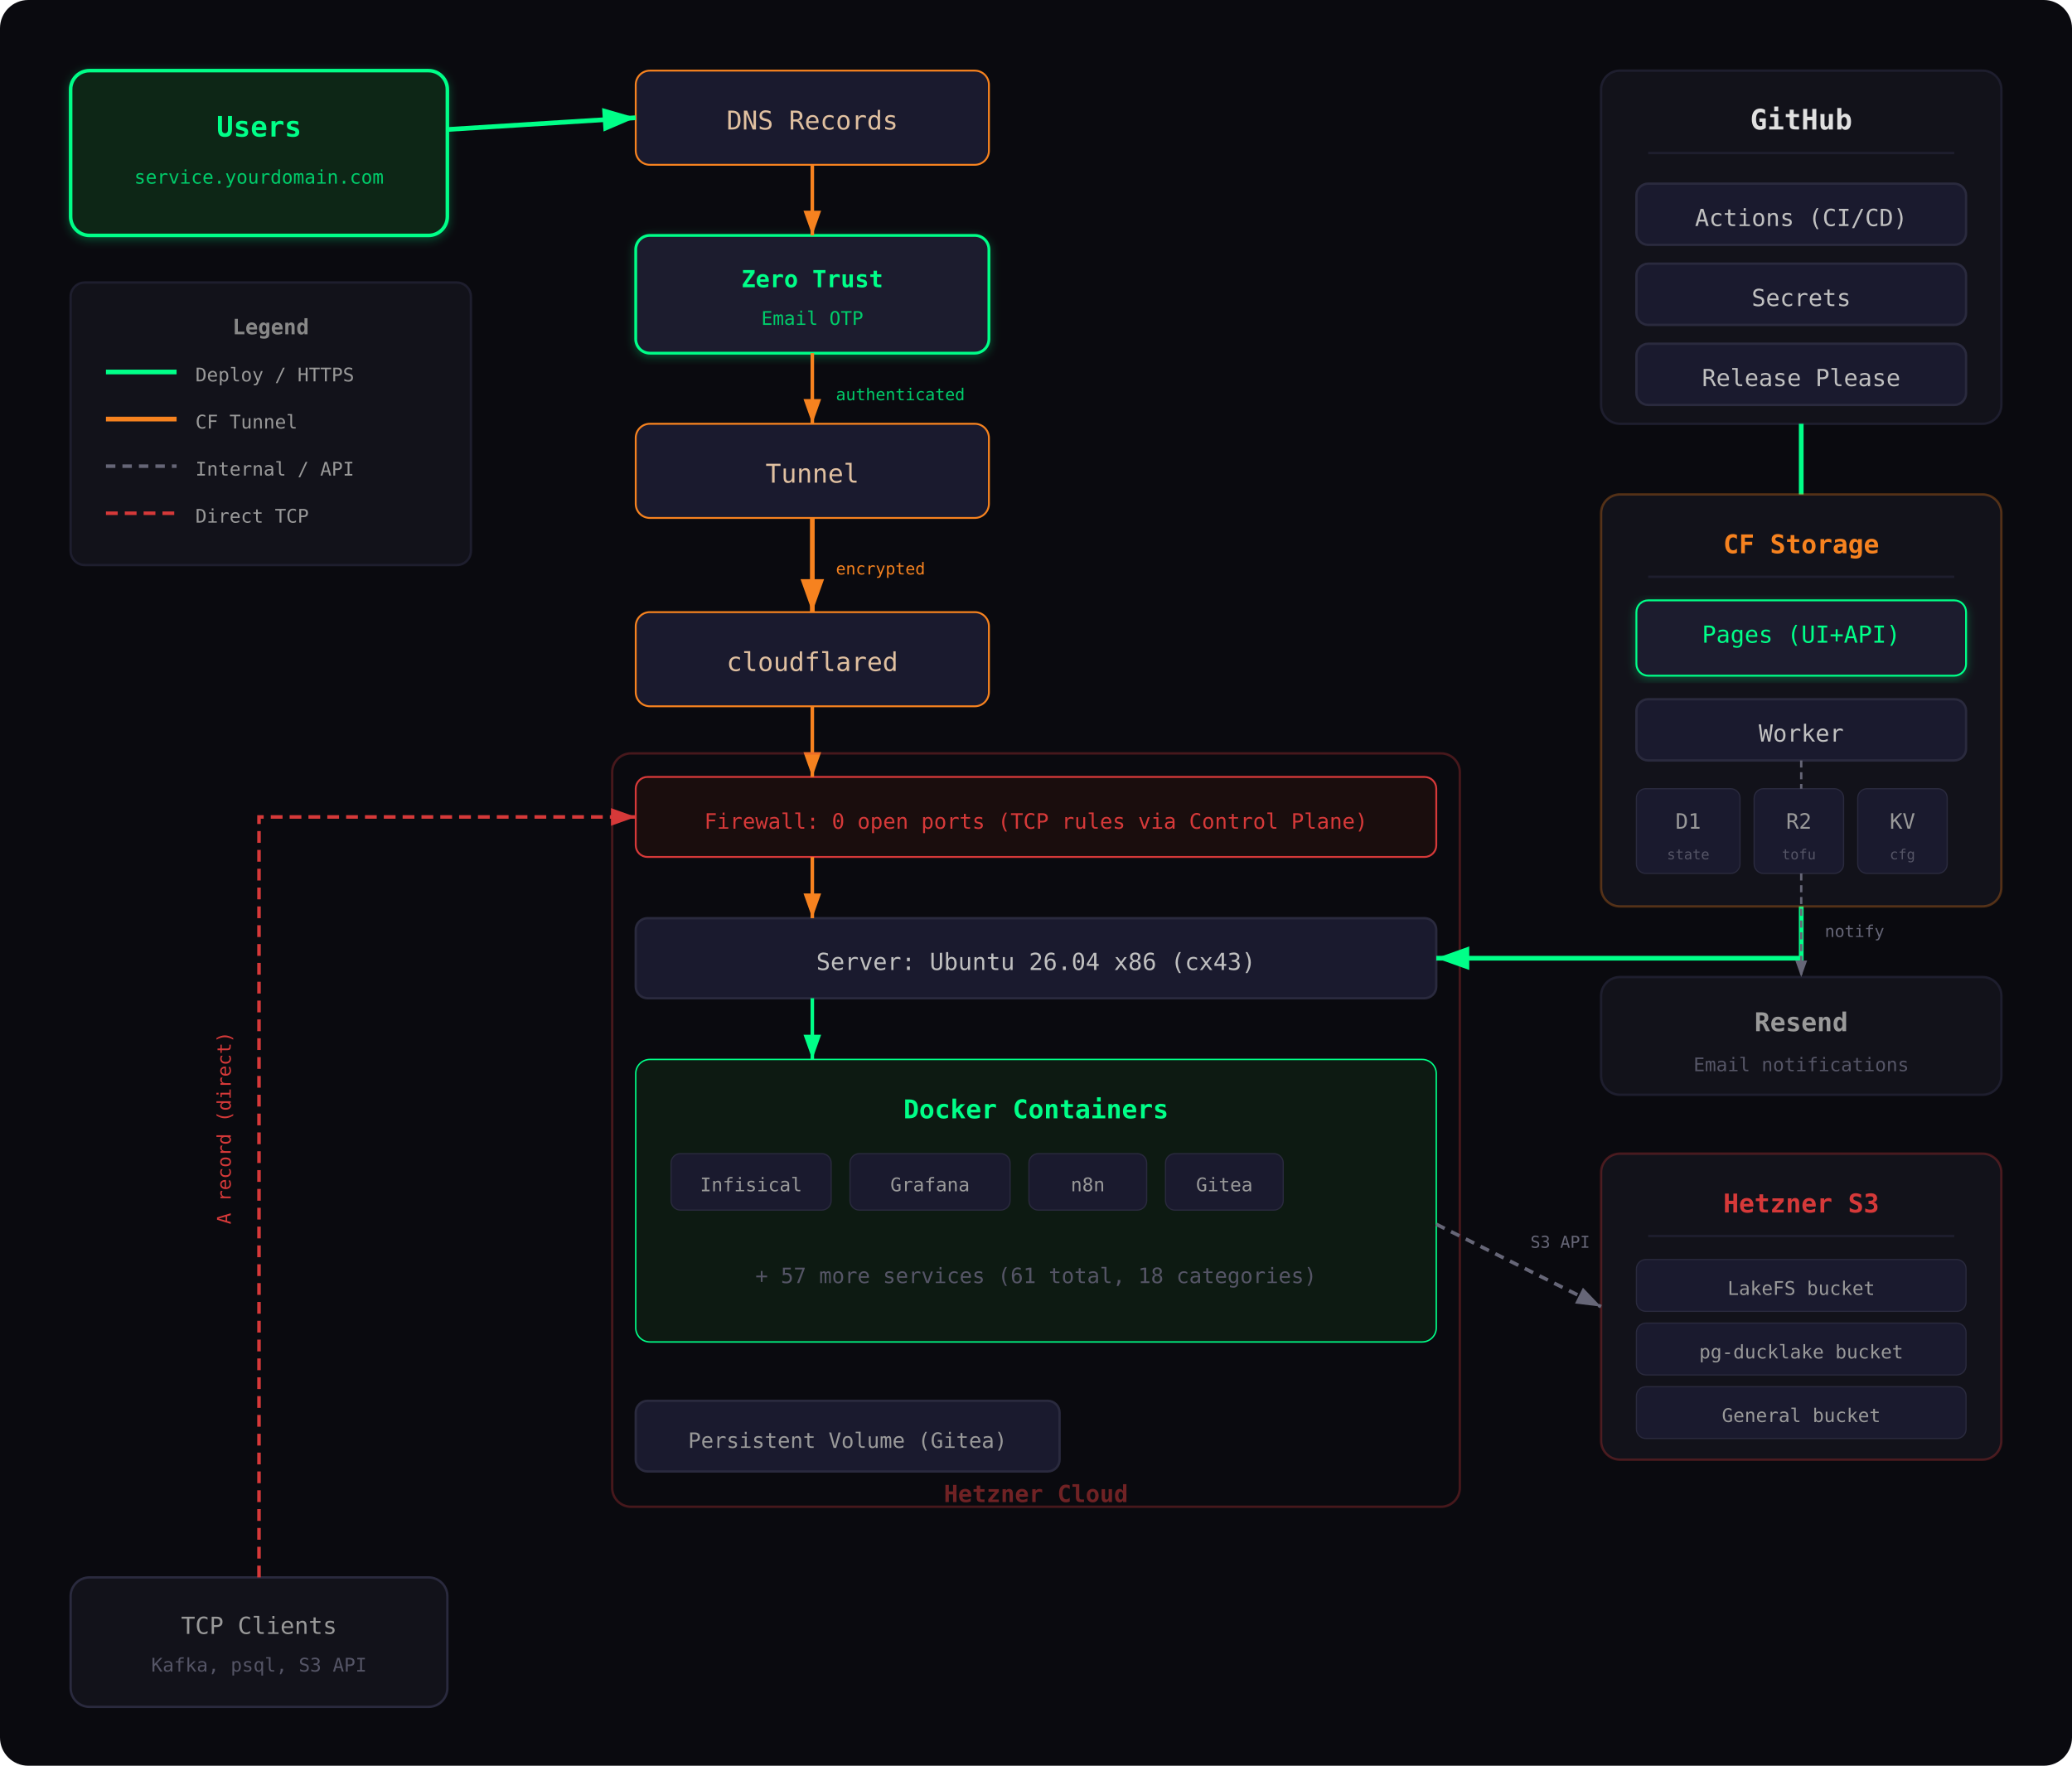
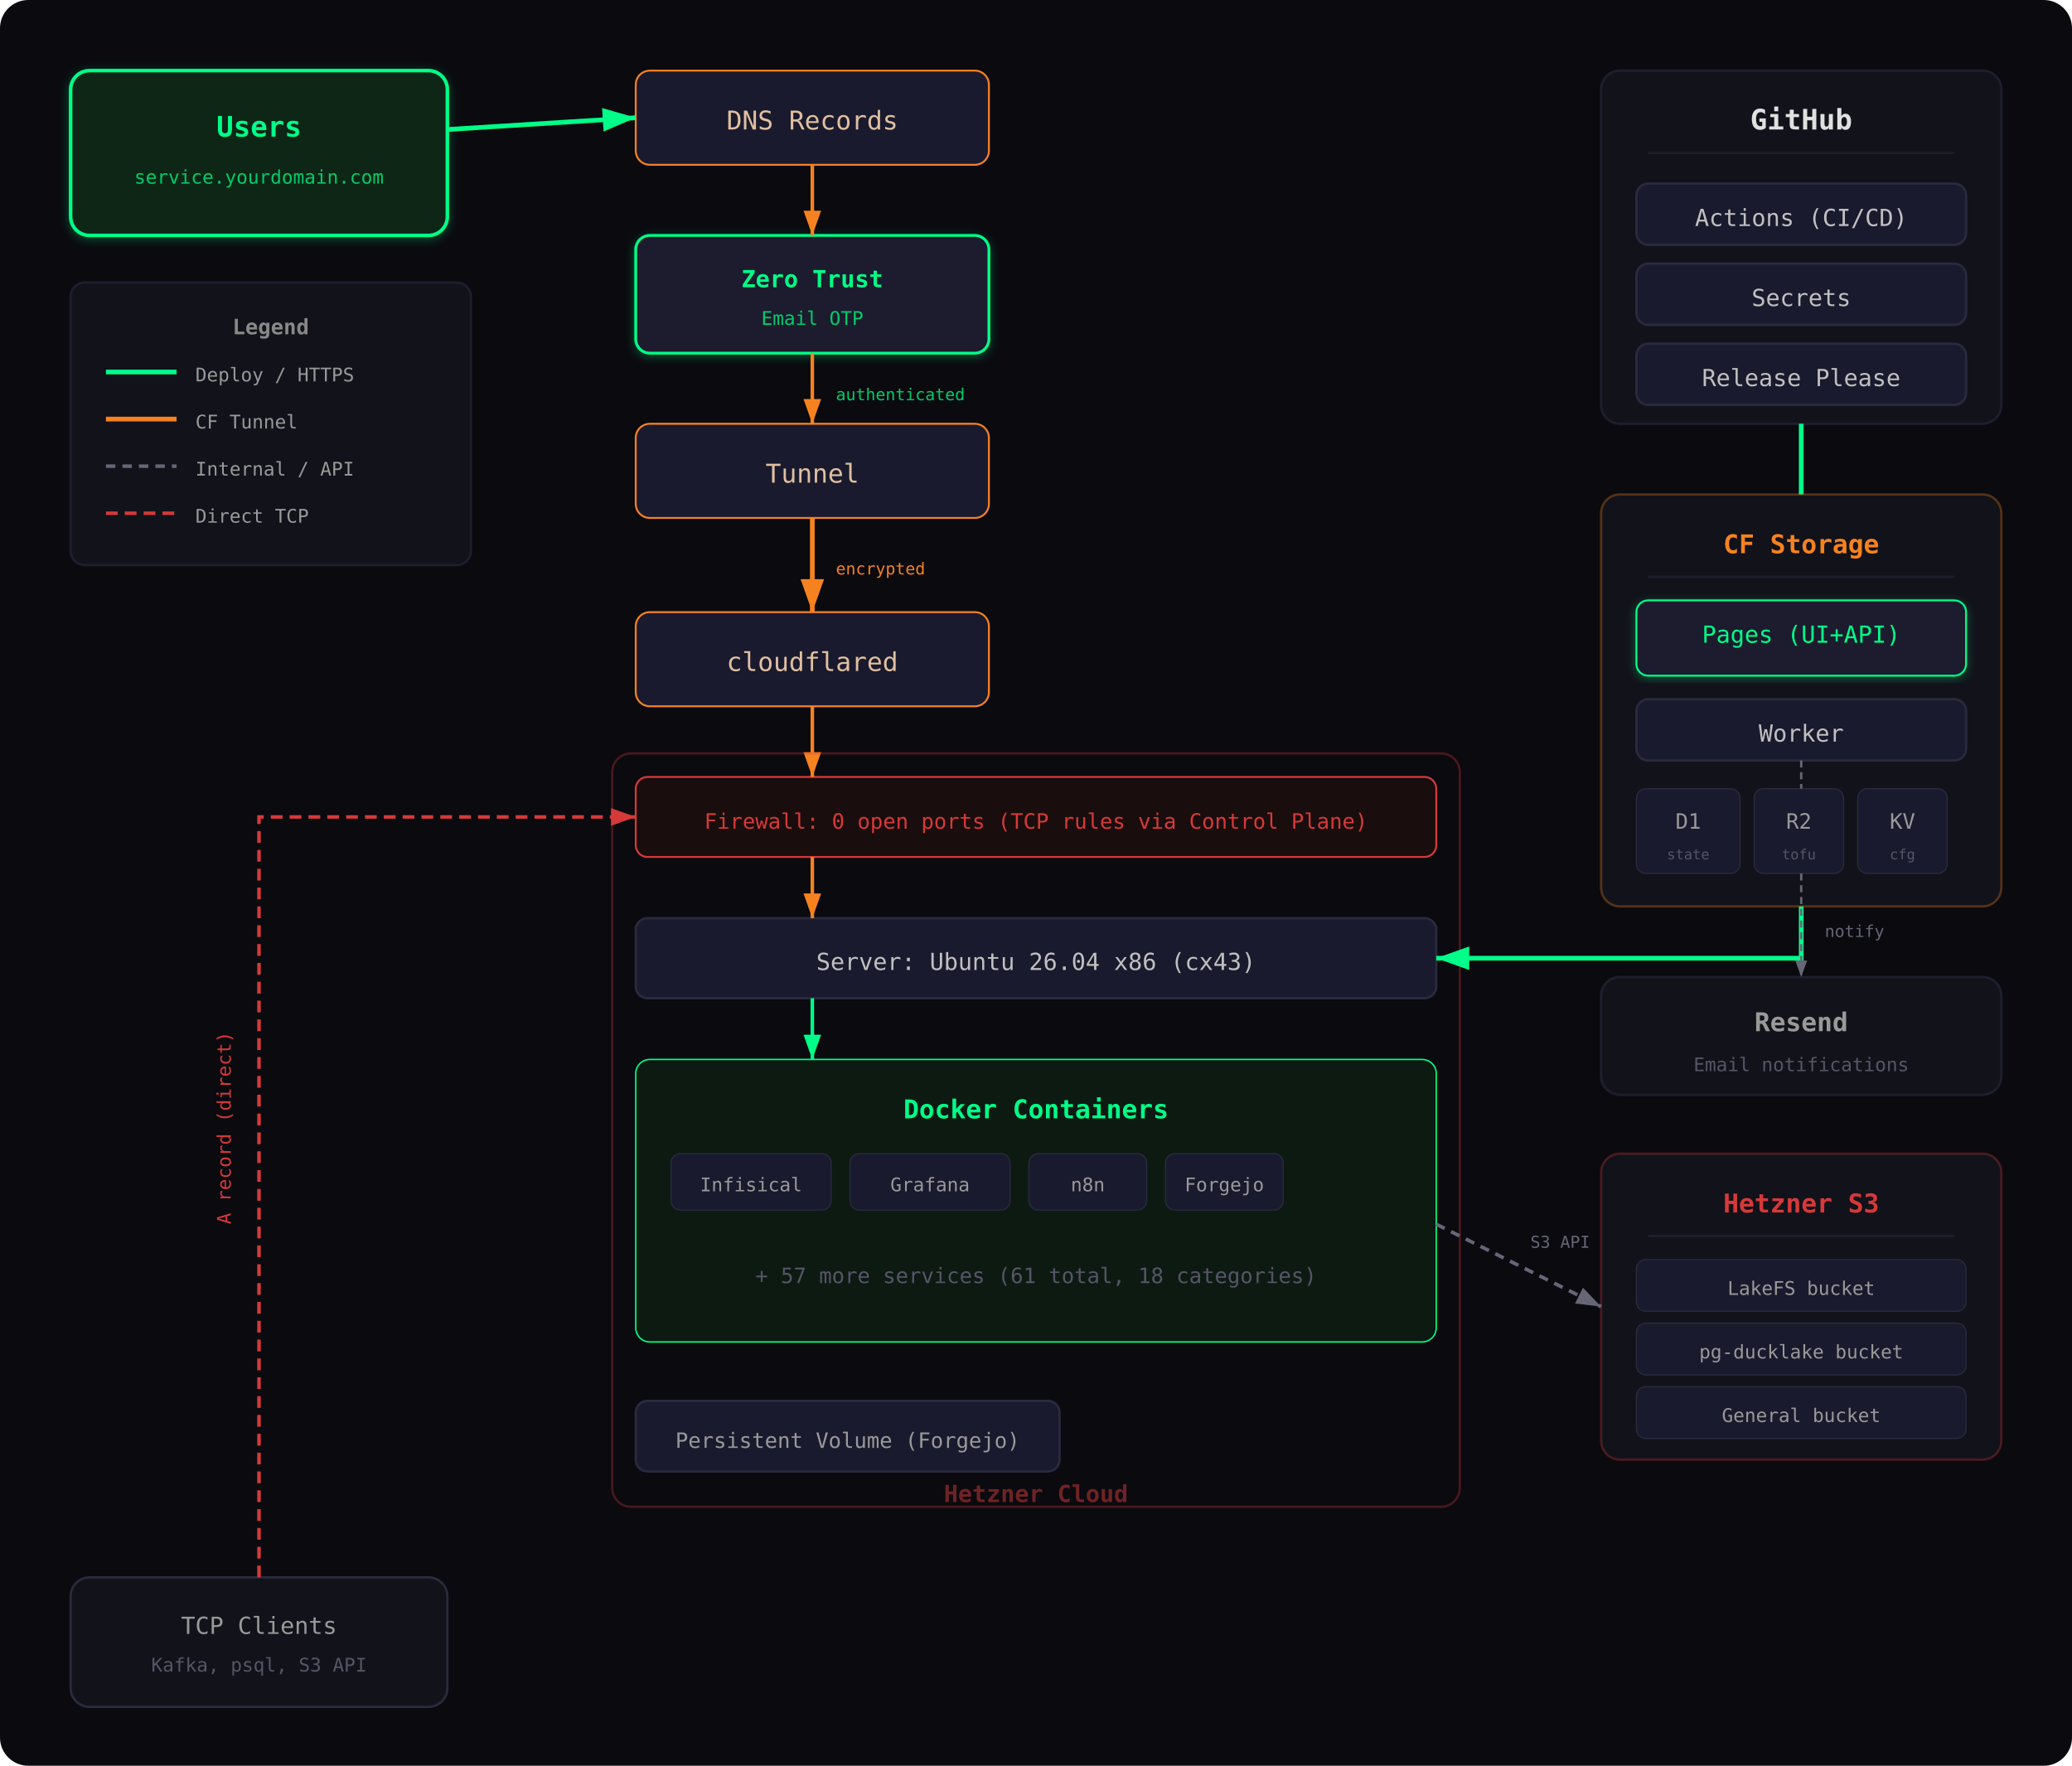
<svg xmlns="http://www.w3.org/2000/svg" viewBox="0 0 880 750" font-family="'SF Mono','Fira Code','Consolas',monospace">
  <defs>
    <filter id="g">
      <feDropShadow dx="0" dy="1" stdDeviation="2" flood-color="#00ff88" flood-opacity="0.3" />
    </filter>
    <marker id="ag" markerWidth="7" markerHeight="5" refX="7" refY="2.5" orient="auto">
      <polygon points="0 0,7 2.5,0 5" fill="#00ff88" />
    </marker>
    <marker id="ao" markerWidth="7" markerHeight="5" refX="7" refY="2.5" orient="auto">
      <polygon points="0 0,7 2.5,0 5" fill="#f6821f" />
    </marker>
    <marker id="ad" markerWidth="7" markerHeight="5" refX="7" refY="2.5" orient="auto">
      <polygon points="0 0,7 2.5,0 5" fill="#667" />
    </marker>
    <marker id="ar" markerWidth="7" markerHeight="5" refX="7" refY="2.5" orient="auto">
      <polygon points="0 0,7 2.5,0 5" fill="#d63939" />
    </marker>
  </defs>
  <rect width="880" height="750" rx="12" fill="#0a0a0f" />
  <rect x="30" y="30" width="160" height="70" rx="8" fill="#0d2818" stroke="#00ff88" stroke-width="1.5" filter="url(#g)" />
  <text x="110" y="58" fill="#00ff88" font-size="12" font-weight="bold" text-anchor="middle">Users</text>
  <text x="110" y="78" fill="#00cc6a" font-size="8" text-anchor="middle">service.yourdomain.com</text>
  <rect x="30" y="670" width="160" height="55" rx="8" fill="#12121a" stroke="#2a2a3e" stroke-width="1" />
  <text x="110" y="694" fill="#999" font-size="10" text-anchor="middle">TCP Clients</text>
  <text x="110" y="710" fill="#556" font-size="8" text-anchor="middle">Kafka, psql, S3 API</text>
  <rect x="270" y="30" width="150" height="40" rx="6" fill="#1a1a2e" stroke="#f6821f" stroke-width="0.8" />
  <text x="345" y="55" fill="#e0c0a0" font-size="11" text-anchor="middle">DNS Records</text>
  <line x1="190" y1="55" x2="270" y2="50" stroke="#00ff88" stroke-width="2" marker-end="url(#ag)" />
  <rect x="270" y="100" width="150" height="50" rx="6" fill="#1a1a2e" stroke="#00ff88" stroke-width="1.2" filter="url(#g)" />
  <text x="345" y="122" fill="#00ff88" font-size="10" font-weight="bold" text-anchor="middle">Zero Trust</text>
  <text x="345" y="138" fill="#00cc6a" font-size="8" text-anchor="middle">Email OTP</text>
  <line x1="345" y1="70" x2="345" y2="100" stroke="#f6821f" stroke-width="1.5" marker-end="url(#ao)" />
  <rect x="270" y="180" width="150" height="40" rx="6" fill="#1a1a2e" stroke="#f6821f" stroke-width="0.8" />
  <text x="345" y="205" fill="#e0c0a0" font-size="11" text-anchor="middle">Tunnel</text>
  <line x1="345" y1="150" x2="345" y2="180" stroke="#f6821f" stroke-width="1.5" marker-end="url(#ao)" />
  <text x="355" y="170" fill="#00cc6a" font-size="7">authenticated</text>
  <rect x="270" y="260" width="150" height="40" rx="6" fill="#1a1a2e" stroke="#f6821f" stroke-width="0.8" />
  <text x="345" y="285" fill="#e0c0a0" font-size="11" text-anchor="middle">cloudflared</text>
  <line x1="345" y1="220" x2="345" y2="260" stroke="#f6821f" stroke-width="2" marker-end="url(#ao)" />
  <text x="355" y="244" fill="#f6821f" font-size="7">encrypted</text>
  <rect x="270" y="330" width="340" height="34" rx="5" fill="#1a0d0d" stroke="#d63939" stroke-width="0.8" />
  <text x="440" y="352" fill="#d63939" font-size="9" text-anchor="middle">Firewall: 0 open ports (TCP rules via Control Plane)</text>
  <line x1="345" y1="300" x2="345" y2="330" stroke="#f6821f" stroke-width="1.5" marker-end="url(#ao)" />
  <rect x="270" y="390" width="340" height="34" rx="5" fill="#1a1a2e" stroke="#2a2a3e" stroke-width="1" />
  <text x="440" y="412" fill="#c0c0c0" font-size="10" text-anchor="middle">Server: Ubuntu 26.04 x86 (cx43)</text>
  <line x1="345" y1="364" x2="345" y2="390" stroke="#f6821f" stroke-width="1.5" marker-end="url(#ao)" />
  <rect x="270" y="450" width="340" height="120" rx="6" fill="#0d1a12" stroke="#00ff88" stroke-width="0.6" />
  <text x="440" y="475" fill="#00ff88" font-size="11" font-weight="bold" text-anchor="middle">Docker Containers</text>
  <rect x="285" y="490" width="68" height="24" rx="4" fill="#1a1a2e" stroke="#2a2a3e" stroke-width="0.5" />
  <text x="319" y="506" fill="#999" font-size="8" text-anchor="middle">Infisical</text>
  <rect x="361" y="490" width="68" height="24" rx="4" fill="#1a1a2e" stroke="#2a2a3e" stroke-width="0.5" />
  <text x="395" y="506" fill="#999" font-size="8" text-anchor="middle">Grafana</text>
  <rect x="437" y="490" width="50" height="24" rx="4" fill="#1a1a2e" stroke="#2a2a3e" stroke-width="0.5" />
  <text x="462" y="506" fill="#999" font-size="8" text-anchor="middle">n8n</text>
  <rect x="495" y="490" width="50" height="24" rx="4" fill="#1a1a2e" stroke="#2a2a3e" stroke-width="0.5" />
-   <text x="520" y="506" fill="#999" font-size="8" text-anchor="middle">Gitea</text>
+   <text x="520" y="506" fill="#999" font-size="8" text-anchor="middle">Forgejo</text>
  <text x="440" y="545" fill="#556" font-size="9" text-anchor="middle">+ 57 more services (61 total, 18 categories)</text>
  <line x1="345" y1="424" x2="345" y2="450" stroke="#00ff88" stroke-width="1.5" marker-end="url(#ag)" />
  <rect x="270" y="595" width="180" height="30" rx="5" fill="#1a1a2e" stroke="#2a2a3e" stroke-width="1" />
-   <text x="360" y="615" fill="#999" font-size="9" text-anchor="middle">Persistent Volume (Gitea)</text>
+   <text x="360" y="615" fill="#999" font-size="9" text-anchor="middle">Persistent Volume (Forgejo)</text>
  <rect x="260" y="320" width="360" height="320" rx="8" fill="none" stroke="#d63939" stroke-width="1" stroke-opacity="0.3" />
  <text x="440" y="638" fill="#d63939" font-size="10" font-weight="bold" text-anchor="middle" opacity="0.5">Hetzner Cloud</text>
  <rect x="680" y="30" width="170" height="150" rx="8" fill="#12121a" stroke="#1e1e2e" stroke-width="1" />
  <text x="765" y="55" fill="#e0e0e0" font-size="12" font-weight="bold" text-anchor="middle">GitHub</text>
  <line x1="700" y1="65" x2="830" y2="65" stroke="#1e1e2e" stroke-width="1" />
  <rect x="695" y="78" width="140" height="26" rx="5" fill="#1a1a2e" stroke="#2a2a3e" stroke-width="1" />
  <text x="765" y="96" fill="#c0c0c0" font-size="10" text-anchor="middle">Actions (CI/CD)</text>
  <rect x="695" y="112" width="140" height="26" rx="5" fill="#1a1a2e" stroke="#2a2a3e" stroke-width="1" />
  <text x="765" y="130" fill="#c0c0c0" font-size="10" text-anchor="middle">Secrets</text>
  <rect x="695" y="146" width="140" height="26" rx="5" fill="#1a1a2e" stroke="#2a2a3e" stroke-width="1" />
  <text x="765" y="164" fill="#c0c0c0" font-size="10" text-anchor="middle">Release Please</text>
  <path d="M 765 180 L 765 407 L 610 407" stroke="#00ff88" stroke-width="2" fill="none" marker-end="url(#ag)" />
  <text x="775" y="300" fill="#00ff88" font-size="8" font-weight="bold" transform="rotate(-90 775 300)">deploy</text>
  <rect x="680" y="210" width="170" height="175" rx="8" fill="#12121a" stroke="#f6821f" stroke-width="1" stroke-opacity="0.3" />
  <text x="765" y="235" fill="#f6821f" font-size="11" font-weight="bold" text-anchor="middle">CF Storage</text>
  <line x1="700" y1="245" x2="830" y2="245" stroke="#1e1e2e" stroke-width="1" />
  <rect x="695" y="255" width="140" height="32" rx="5" fill="#1a1a2e" stroke="#00ff88" stroke-width="0.8" filter="url(#g)" />
  <text x="765" y="273" fill="#00ff88" font-size="10" text-anchor="middle">Pages (UI+API)</text>
  <rect x="695" y="297" width="140" height="26" rx="5" fill="#1a1a2e" stroke="#2a2a3e" stroke-width="1" />
  <text x="765" y="315" fill="#c0c0c0" font-size="10" text-anchor="middle">Worker</text>
  <rect x="695" y="335" width="44" height="36" rx="4" fill="#1a1a2e" stroke="#2a2a3e" stroke-width="0.5" />
  <text x="717" y="352" fill="#999" font-size="9" text-anchor="middle">D1</text>
  <text x="717" y="365" fill="#556" font-size="6" text-anchor="middle">state</text>
  <rect x="745" y="335" width="38" height="36" rx="4" fill="#1a1a2e" stroke="#2a2a3e" stroke-width="0.5" />
  <text x="764" y="352" fill="#999" font-size="9" text-anchor="middle">R2</text>
  <text x="764" y="365" fill="#556" font-size="6" text-anchor="middle">tofu</text>
  <rect x="789" y="335" width="38" height="36" rx="4" fill="#1a1a2e" stroke="#2a2a3e" stroke-width="0.5" />
  <text x="808" y="352" fill="#999" font-size="9" text-anchor="middle">KV</text>
  <text x="808" y="365" fill="#556" font-size="6" text-anchor="middle">cfg</text>
  <rect x="680" y="415" width="170" height="50" rx="8" fill="#12121a" stroke="#1e1e2e" stroke-width="1" />
  <text x="765" y="438" fill="#999" font-size="11" font-weight="bold" text-anchor="middle">Resend</text>
  <text x="765" y="455" fill="#556" font-size="8" text-anchor="middle">Email notifications</text>
  <line x1="765" y1="323" x2="765" y2="335" stroke="#667" stroke-width="1" stroke-dasharray="3,2" />
  <path d="M 765 371 L 765 415" stroke="#667" stroke-width="1" fill="none" stroke-dasharray="3,2" marker-end="url(#ad)" />
  <text x="775" y="398" fill="#667" font-size="7">notify</text>
  <rect x="680" y="490" width="170" height="130" rx="8" fill="#12121a" stroke="#d63939" stroke-width="1" stroke-opacity="0.3" />
  <text x="765" y="515" fill="#d63939" font-size="11" font-weight="bold" text-anchor="middle">Hetzner S3</text>
  <line x1="700" y1="525" x2="830" y2="525" stroke="#1e1e2e" stroke-width="1" />
  <rect x="695" y="535" width="140" height="22" rx="4" fill="#1a1a2e" stroke="#2a2a3e" stroke-width="0.5" />
  <text x="765" y="550" fill="#999" font-size="8" text-anchor="middle">LakeFS bucket</text>
  <rect x="695" y="562" width="140" height="22" rx="4" fill="#1a1a2e" stroke="#2a2a3e" stroke-width="0.5" />
  <text x="765" y="577" fill="#999" font-size="8" text-anchor="middle">pg-ducklake bucket</text>
  <rect x="695" y="589" width="140" height="22" rx="4" fill="#1a1a2e" stroke="#2a2a3e" stroke-width="0.5" />
  <text x="765" y="604" fill="#999" font-size="8" text-anchor="middle">General bucket</text>
  <path d="M 610 520 L 680 555" stroke="#667" stroke-width="1.5" fill="none" stroke-dasharray="4,3" marker-end="url(#ad)" />
  <text x="650" y="530" fill="#667" font-size="7">S3 API</text>
  <path d="M 110 670 L 110 347 L 270 347" stroke="#d63939" stroke-width="1.5" fill="none" stroke-dasharray="5,3" marker-end="url(#ar)" />
  <text x="98" y="520" fill="#d63939" font-size="8" transform="rotate(-90 98 520)">A record (direct)</text>
  <rect x="30" y="120" width="170" height="120" rx="6" fill="#12121a" stroke="#1e1e2e" stroke-width="1" />
  <text x="115" y="142" fill="#888" font-size="9" font-weight="bold" text-anchor="middle">Legend</text>
  <line x1="45" y1="158" x2="75" y2="158" stroke="#00ff88" stroke-width="2" />
  <text x="83" y="162" fill="#999" font-size="8">Deploy / HTTPS</text>
  <line x1="45" y1="178" x2="75" y2="178" stroke="#f6821f" stroke-width="2" />
  <text x="83" y="182" fill="#999" font-size="8">CF Tunnel</text>
  <line x1="45" y1="198" x2="75" y2="198" stroke="#667" stroke-width="1.5" stroke-dasharray="4,3" />
  <text x="83" y="202" fill="#999" font-size="8">Internal / API</text>
  <line x1="45" y1="218" x2="75" y2="218" stroke="#d63939" stroke-width="1.5" stroke-dasharray="5,3" />
  <text x="83" y="222" fill="#999" font-size="8">Direct TCP</text>
</svg>
